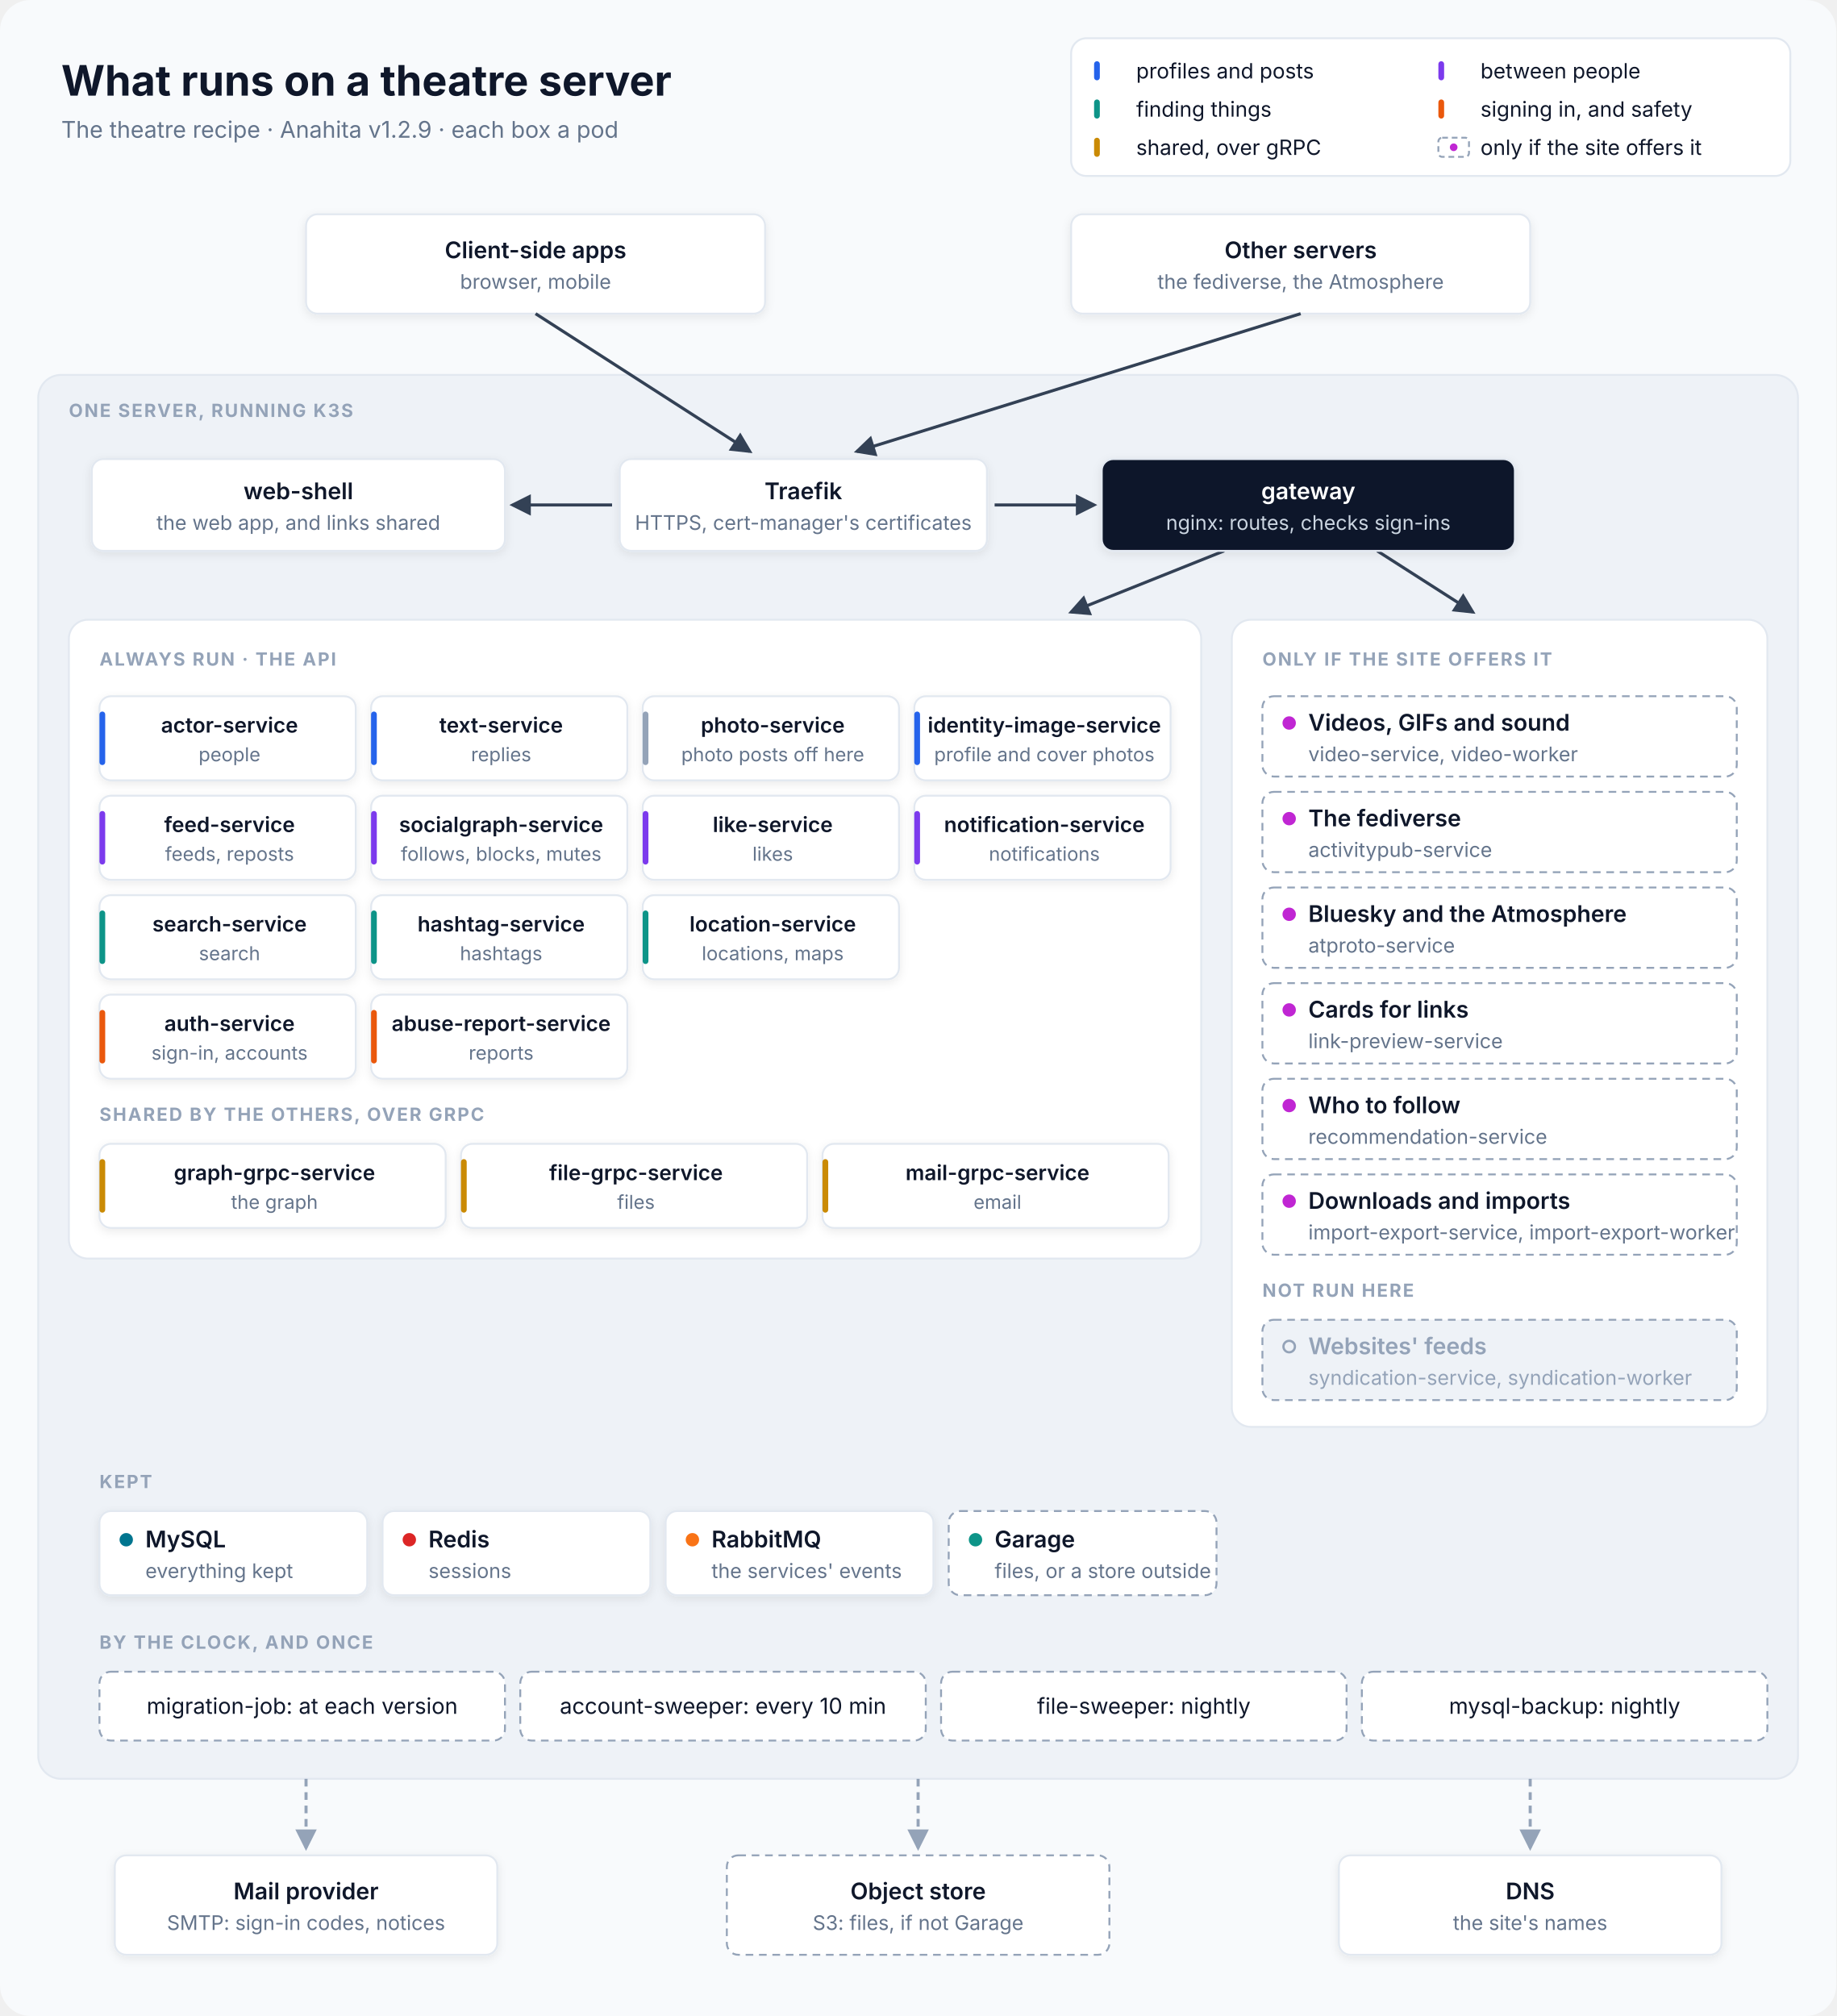
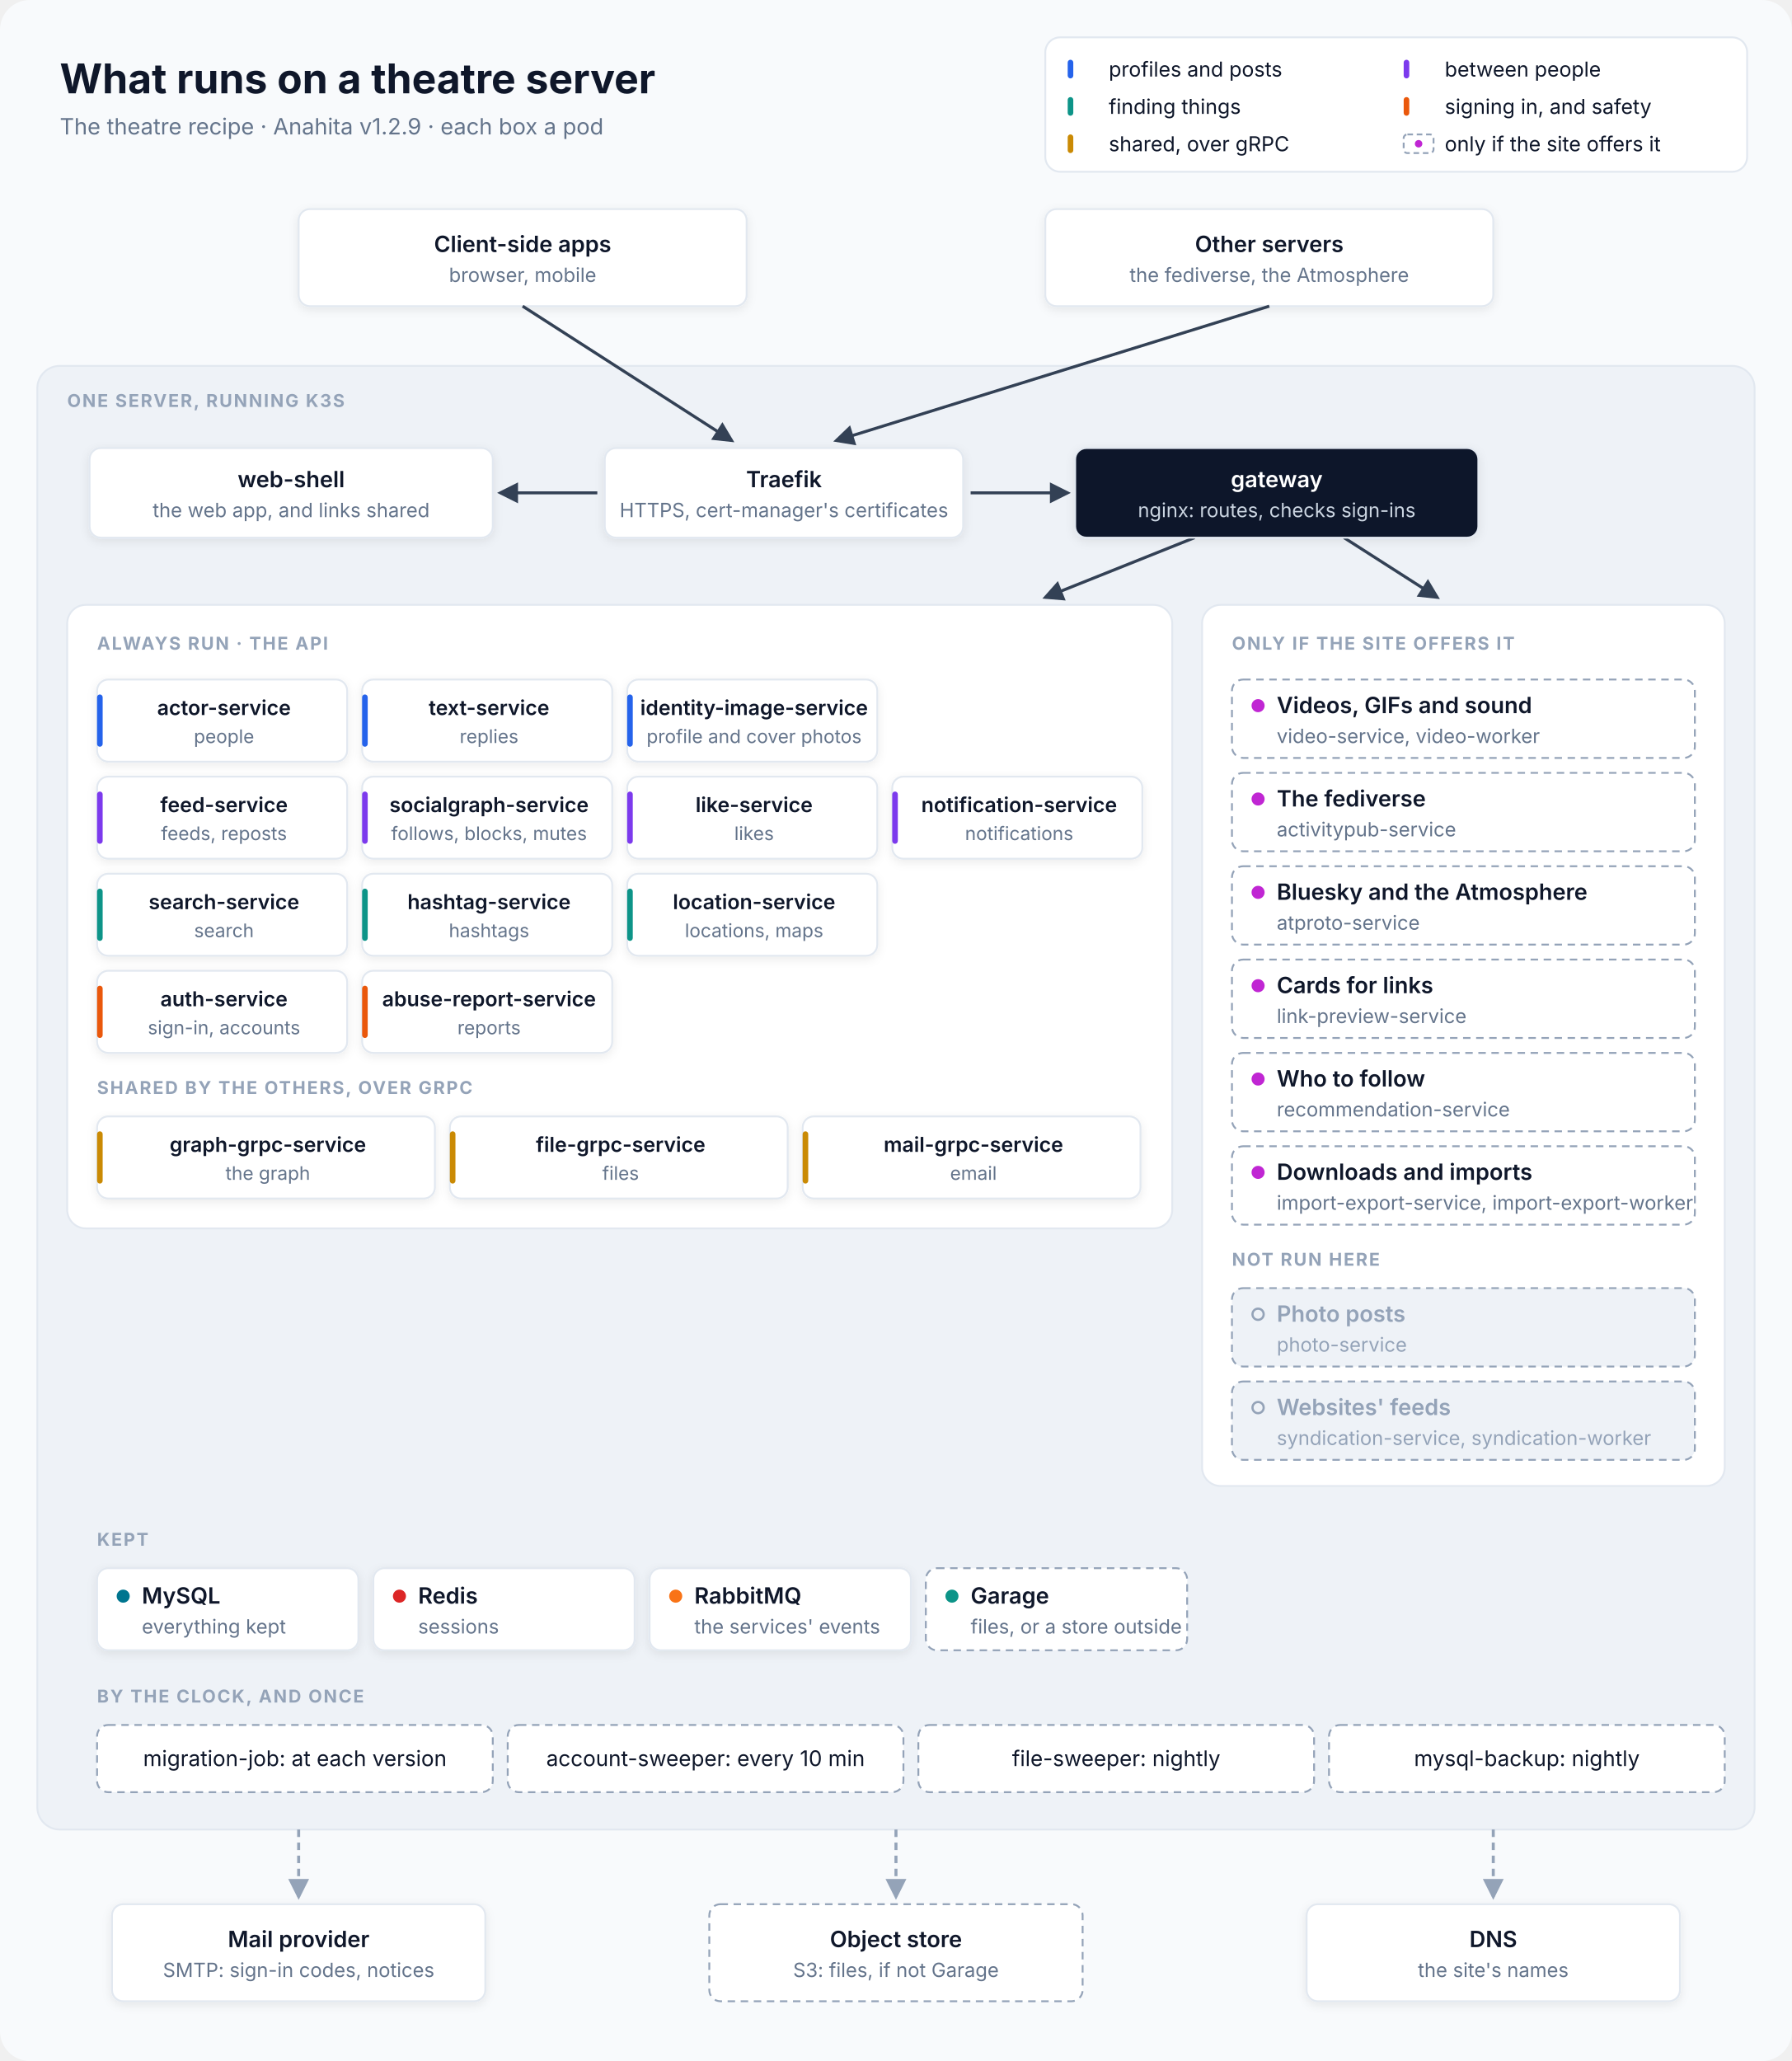
- <svg xmlns="http://www.w3.org/2000/svg" viewBox="0 0 960 1054" width="960" height="1054" font-family="Inter, 'SF Pro Text', 'Segoe UI', Helvetica, Arial, sans-serif" role="img" aria-labelledby="title desc">
+ <svg xmlns="http://www.w3.org/2000/svg" viewBox="0 0 960 1104" width="960" height="1104" font-family="Inter, 'SF Pro Text', 'Segoe UI', Helvetica, Arial, sans-serif" role="img" aria-labelledby="title desc">
  <defs>
    <filter id="shadow" x="-10%" y="-10%" width="120%" height="140%">
      <feDropShadow dx="0" dy="1.5" stdDeviation="2.5" flood-color="#0F172A" flood-opacity="0.08" />
    </filter>
    <marker id="in" viewBox="0 0 10 10" refX="8.5" refY="5" markerWidth="7" markerHeight="7" orient="auto-start-reverse">
      <path d="M0,0 L10,5 L0,10 z" fill="#334155" />
    </marker>
    <marker id="out" viewBox="0 0 10 10" refX="8.5" refY="5" markerWidth="7" markerHeight="7" orient="auto-start-reverse">
      <path d="M0,0 L10,5 L0,10 z" fill="#94A3B8" />
    </marker>
  </defs>
-   <rect width="960" height="1054" rx="16" fill="#F8FAFC" />
+   <rect width="960" height="1104" rx="16" fill="#F8FAFC" />
  <text x="32" y="50" font-size="22" fill="#0F172A" text-anchor="start" font-weight="700">What runs on a theatre server</text>
  <text x="32" y="72" font-size="12" fill="#64748B" text-anchor="start">The theatre recipe · Anahita v1.2.9 · each box a pod</text>
  <rect x="560" y="20" width="376" height="72" rx="8" fill="#FFFFFF" stroke="#E2E8F0" />
  <rect x="572" y="32" width="3" height="10" rx="1.5" fill="#2563EB" />
  <text x="594" y="41" font-size="11" fill="#0F172A" text-anchor="start">profiles and posts</text>
  <rect x="752" y="32" width="3" height="10" rx="1.5" fill="#7C3AED" />
  <text x="774" y="41" font-size="11" fill="#0F172A" text-anchor="start">between people</text>
  <rect x="572" y="52" width="3" height="10" rx="1.5" fill="#0D9488" />
  <text x="594" y="61" font-size="11" fill="#0F172A" text-anchor="start">finding things</text>
  <rect x="752" y="52" width="3" height="10" rx="1.5" fill="#EA580C" />
  <text x="774" y="61" font-size="11" fill="#0F172A" text-anchor="start">signing in, and safety</text>
  <rect x="572" y="72" width="3" height="10" rx="1.5" fill="#CA8A04" />
  <text x="594" y="81" font-size="11" fill="#0F172A" text-anchor="start">shared, over gRPC</text>
  <rect x="752" y="72" width="16" height="10" rx="2" fill="#FFFFFF" stroke="#94A3B8" stroke-dasharray="3 2" />
  <circle cx="760" cy="77" r="2" fill="#C026D3" />
  <text x="774" y="81" font-size="11" fill="#0F172A" text-anchor="start">only if the site offers it</text>
  <rect x="160" y="112" width="240" height="52" rx="6" fill="#FFFFFF" stroke="#E2E8F0" filter="url(#shadow)" />
  <text x="280.0" y="135.0" font-size="12" fill="#0F172A" text-anchor="middle" font-weight="600">Client-side apps</text>
  <text x="280.0" y="151.0" font-size="10.5" fill="#64748B" text-anchor="middle">browser, mobile</text>
  <rect x="560" y="112" width="240" height="52" rx="6" fill="#FFFFFF" stroke="#E2E8F0" filter="url(#shadow)" />
  <text x="680.0" y="135.0" font-size="12" fill="#0F172A" text-anchor="middle" font-weight="600">Other servers</text>
  <text x="680.0" y="151.0" font-size="10.5" fill="#64748B" text-anchor="middle">the fediverse, the Atmosphere</text>
-   <rect x="20" y="196" width="920" height="734" rx="12" fill="#EEF2F7" stroke="#E2E8F0" />
+   <rect x="20" y="196" width="920" height="784" rx="12" fill="#EEF2F7" stroke="#E2E8F0" />
  <text x="36" y="218" font-size="9.5" fill="#94A3B8" text-anchor="start" font-weight="700" letter-spacing="0.8">ONE SERVER, RUNNING K3S</text>
  <path d="M280 164 L392 236" stroke="#334155" stroke-width="1.6" fill="none" marker-end="url(#in)" />
  <path d="M680 164 L448 236" stroke="#334155" stroke-width="1.6" fill="none" marker-end="url(#in)" />
  <path d="M320 264 L268 264" stroke="#334155" stroke-width="1.6" fill="none" marker-end="url(#in)" />
  <path d="M520 264 L572 264" stroke="#334155" stroke-width="1.6" fill="none" marker-end="url(#in)" />
  <path d="M640 288 L560 320" stroke="#334155" stroke-width="1.6" fill="none" marker-end="url(#in)" />
  <path d="M720 288 L770 320" stroke="#334155" stroke-width="1.6" fill="none" marker-end="url(#in)" />
  <rect x="48" y="240" width="216" height="48" rx="6" fill="#FFFFFF" stroke="#E2E8F0" filter="url(#shadow)" />
  <text x="156.0" y="261.0" font-size="12" fill="#0F172A" text-anchor="middle" font-weight="600">web-shell</text>
  <text x="156.0" y="277.0" font-size="10.5" fill="#64748B" text-anchor="middle">the web app, and links shared</text>
  <rect x="324" y="240" width="192" height="48" rx="6" fill="#FFFFFF" stroke="#E2E8F0" filter="url(#shadow)" />
  <text x="420.0" y="261.0" font-size="12" fill="#0F172A" text-anchor="middle" font-weight="600">Traefik</text>
  <text x="420.0" y="277.0" font-size="10.5" fill="#64748B" text-anchor="middle">HTTPS, cert-manager's certificates</text>
  <rect x="576" y="240" width="216" height="48" rx="6" fill="#0F172A" stroke="#E2E8F0" filter="url(#shadow)" />
  <text x="684.0" y="261.0" font-size="12" fill="#FFFFFF" text-anchor="middle" font-weight="600">gateway</text>
  <text x="684.0" y="277.0" font-size="10.5" fill="#CBD5E1" text-anchor="middle">nginx: routes, checks sign-ins</text>
  <rect x="36" y="324" width="592" height="334" rx="10" fill="#FFFFFF" stroke="#E2E8F0" />
  <text x="52" y="348" font-size="9.5" fill="#94A3B8" text-anchor="start" font-weight="700" letter-spacing="0.8">ALWAYS RUN · THE API</text>
  <rect x="52" y="364" width="134" height="44" rx="6" fill="#FFFFFF" stroke="#E2E8F0" filter="url(#shadow)" />
  <rect x="52" y="372" width="3" height="28" rx="1.5" fill="#2563EB" />
  <text x="120.0" y="383" font-size="11" fill="#0F172A" text-anchor="middle" font-weight="600">actor-service</text>
  <text x="120.0" y="398" font-size="10" fill="#64748B" text-anchor="middle">people</text>
  <rect x="194" y="364" width="134" height="44" rx="6" fill="#FFFFFF" stroke="#E2E8F0" filter="url(#shadow)" />
  <rect x="194" y="372" width="3" height="28" rx="1.5" fill="#2563EB" />
  <text x="262.0" y="383" font-size="11" fill="#0F172A" text-anchor="middle" font-weight="600">text-service</text>
  <text x="262.0" y="398" font-size="10" fill="#64748B" text-anchor="middle">replies</text>
  <rect x="336" y="364" width="134" height="44" rx="6" fill="#FFFFFF" stroke="#E2E8F0" filter="url(#shadow)" />
-   <rect x="336" y="372" width="3" height="28" rx="1.5" fill="#94A3B8" />
-   <text x="404.0" y="383" font-size="11" fill="#0F172A" text-anchor="middle" font-weight="600">photo-service</text>
-   <text x="404.0" y="398" font-size="10" fill="#64748B" text-anchor="middle">photo posts off here</text>
-   <rect x="478" y="364" width="134" height="44" rx="6" fill="#FFFFFF" stroke="#E2E8F0" filter="url(#shadow)" />
-   <rect x="478" y="372" width="3" height="28" rx="1.5" fill="#2563EB" />
-   <text x="546.0" y="383" font-size="11" fill="#0F172A" text-anchor="middle" font-weight="600">identity-image-service</text>
-   <text x="546.0" y="398" font-size="10" fill="#64748B" text-anchor="middle">profile and cover photos</text>
+   <rect x="336" y="372" width="3" height="28" rx="1.5" fill="#2563EB" />
+   <text x="404.0" y="383" font-size="11" fill="#0F172A" text-anchor="middle" font-weight="600">identity-image-service</text>
+   <text x="404.0" y="398" font-size="10" fill="#64748B" text-anchor="middle">profile and cover photos</text>
  <rect x="52" y="416" width="134" height="44" rx="6" fill="#FFFFFF" stroke="#E2E8F0" filter="url(#shadow)" />
  <rect x="52" y="424" width="3" height="28" rx="1.5" fill="#7C3AED" />
  <text x="120.0" y="435" font-size="11" fill="#0F172A" text-anchor="middle" font-weight="600">feed-service</text>
  <text x="120.0" y="450" font-size="10" fill="#64748B" text-anchor="middle">feeds, reposts</text>
  <rect x="194" y="416" width="134" height="44" rx="6" fill="#FFFFFF" stroke="#E2E8F0" filter="url(#shadow)" />
  <rect x="194" y="424" width="3" height="28" rx="1.5" fill="#7C3AED" />
  <text x="262.0" y="435" font-size="11" fill="#0F172A" text-anchor="middle" font-weight="600">socialgraph-service</text>
  <text x="262.0" y="450" font-size="10" fill="#64748B" text-anchor="middle">follows, blocks, mutes</text>
  <rect x="336" y="416" width="134" height="44" rx="6" fill="#FFFFFF" stroke="#E2E8F0" filter="url(#shadow)" />
  <rect x="336" y="424" width="3" height="28" rx="1.5" fill="#7C3AED" />
  <text x="404.0" y="435" font-size="11" fill="#0F172A" text-anchor="middle" font-weight="600">like-service</text>
  <text x="404.0" y="450" font-size="10" fill="#64748B" text-anchor="middle">likes</text>
  <rect x="478" y="416" width="134" height="44" rx="6" fill="#FFFFFF" stroke="#E2E8F0" filter="url(#shadow)" />
  <rect x="478" y="424" width="3" height="28" rx="1.5" fill="#7C3AED" />
  <text x="546.0" y="435" font-size="11" fill="#0F172A" text-anchor="middle" font-weight="600">notification-service</text>
  <text x="546.0" y="450" font-size="10" fill="#64748B" text-anchor="middle">notifications</text>
  <rect x="52" y="468" width="134" height="44" rx="6" fill="#FFFFFF" stroke="#E2E8F0" filter="url(#shadow)" />
  <rect x="52" y="476" width="3" height="28" rx="1.5" fill="#0D9488" />
  <text x="120.0" y="487" font-size="11" fill="#0F172A" text-anchor="middle" font-weight="600">search-service</text>
  <text x="120.0" y="502" font-size="10" fill="#64748B" text-anchor="middle">search</text>
  <rect x="194" y="468" width="134" height="44" rx="6" fill="#FFFFFF" stroke="#E2E8F0" filter="url(#shadow)" />
  <rect x="194" y="476" width="3" height="28" rx="1.5" fill="#0D9488" />
  <text x="262.0" y="487" font-size="11" fill="#0F172A" text-anchor="middle" font-weight="600">hashtag-service</text>
  <text x="262.0" y="502" font-size="10" fill="#64748B" text-anchor="middle">hashtags</text>
  <rect x="336" y="468" width="134" height="44" rx="6" fill="#FFFFFF" stroke="#E2E8F0" filter="url(#shadow)" />
  <rect x="336" y="476" width="3" height="28" rx="1.5" fill="#0D9488" />
  <text x="404.0" y="487" font-size="11" fill="#0F172A" text-anchor="middle" font-weight="600">location-service</text>
  <text x="404.0" y="502" font-size="10" fill="#64748B" text-anchor="middle">locations, maps</text>
  <rect x="52" y="520" width="134" height="44" rx="6" fill="#FFFFFF" stroke="#E2E8F0" filter="url(#shadow)" />
  <rect x="52" y="528" width="3" height="28" rx="1.5" fill="#EA580C" />
  <text x="120.0" y="539" font-size="11" fill="#0F172A" text-anchor="middle" font-weight="600">auth-service</text>
  <text x="120.0" y="554" font-size="10" fill="#64748B" text-anchor="middle">sign-in, accounts</text>
  <rect x="194" y="520" width="134" height="44" rx="6" fill="#FFFFFF" stroke="#E2E8F0" filter="url(#shadow)" />
  <rect x="194" y="528" width="3" height="28" rx="1.5" fill="#EA580C" />
  <text x="262.0" y="539" font-size="11" fill="#0F172A" text-anchor="middle" font-weight="600">abuse-report-service</text>
  <text x="262.0" y="554" font-size="10" fill="#64748B" text-anchor="middle">reports</text>
  <text x="52" y="586" font-size="9.5" fill="#94A3B8" text-anchor="start" font-weight="700" letter-spacing="0.8">SHARED BY THE OTHERS, OVER GRPC</text>
  <rect x="52" y="598" width="181" height="44" rx="6" fill="#FFFFFF" stroke="#E2E8F0" filter="url(#shadow)" />
  <rect x="52" y="606" width="3" height="28" rx="1.5" fill="#CA8A04" />
  <text x="143.5" y="617" font-size="11" fill="#0F172A" text-anchor="middle" font-weight="600">graph-grpc-service</text>
  <text x="143.5" y="632" font-size="10" fill="#64748B" text-anchor="middle">the graph</text>
  <rect x="241" y="598" width="181" height="44" rx="6" fill="#FFFFFF" stroke="#E2E8F0" filter="url(#shadow)" />
  <rect x="241" y="606" width="3" height="28" rx="1.5" fill="#CA8A04" />
  <text x="332.5" y="617" font-size="11" fill="#0F172A" text-anchor="middle" font-weight="600">file-grpc-service</text>
  <text x="332.5" y="632" font-size="10" fill="#64748B" text-anchor="middle">files</text>
  <rect x="430" y="598" width="181" height="44" rx="6" fill="#FFFFFF" stroke="#E2E8F0" filter="url(#shadow)" />
  <rect x="430" y="606" width="3" height="28" rx="1.5" fill="#CA8A04" />
  <text x="521.5" y="617" font-size="11" fill="#0F172A" text-anchor="middle" font-weight="600">mail-grpc-service</text>
  <text x="521.5" y="632" font-size="10" fill="#64748B" text-anchor="middle">email</text>
-   <rect x="644" y="324" width="280" height="422" rx="10" fill="#FFFFFF" stroke="#E2E8F0" />
+   <rect x="644" y="324" width="280" height="472" rx="10" fill="#FFFFFF" stroke="#E2E8F0" />
  <text x="660" y="348" font-size="9.5" fill="#94A3B8" text-anchor="start" font-weight="700" letter-spacing="0.8">ONLY IF THE SITE OFFERS IT</text>
  <rect x="660" y="364" width="248" height="42" rx="6" fill="#FFFFFF" stroke="#94A3B8" stroke-dasharray="4 3" />
  <circle cx="674" cy="378.0" r="3.5" fill="#C026D3" />
  <text x="684" y="382.0" font-size="12" fill="#0F172A" text-anchor="start" font-weight="600">Videos, GIFs and sound</text>
  <text x="684" y="398.0" font-size="10.5" fill="#64748B" text-anchor="start">video-service, video-worker</text>
  <rect x="660" y="414" width="248" height="42" rx="6" fill="#FFFFFF" stroke="#94A3B8" stroke-dasharray="4 3" />
  <circle cx="674" cy="428.0" r="3.5" fill="#C026D3" />
  <text x="684" y="432.0" font-size="12" fill="#0F172A" text-anchor="start" font-weight="600">The fediverse</text>
  <text x="684" y="448.0" font-size="10.5" fill="#64748B" text-anchor="start">activitypub-service</text>
  <rect x="660" y="464" width="248" height="42" rx="6" fill="#FFFFFF" stroke="#94A3B8" stroke-dasharray="4 3" />
  <circle cx="674" cy="478.0" r="3.5" fill="#C026D3" />
  <text x="684" y="482.0" font-size="12" fill="#0F172A" text-anchor="start" font-weight="600">Bluesky and the Atmosphere</text>
  <text x="684" y="498.0" font-size="10.5" fill="#64748B" text-anchor="start">atproto-service</text>
  <rect x="660" y="514" width="248" height="42" rx="6" fill="#FFFFFF" stroke="#94A3B8" stroke-dasharray="4 3" />
  <circle cx="674" cy="528.0" r="3.5" fill="#C026D3" />
  <text x="684" y="532.0" font-size="12" fill="#0F172A" text-anchor="start" font-weight="600">Cards for links</text>
  <text x="684" y="548.0" font-size="10.5" fill="#64748B" text-anchor="start">link-preview-service</text>
  <rect x="660" y="564" width="248" height="42" rx="6" fill="#FFFFFF" stroke="#94A3B8" stroke-dasharray="4 3" />
  <circle cx="674" cy="578.0" r="3.5" fill="#C026D3" />
  <text x="684" y="582.0" font-size="12" fill="#0F172A" text-anchor="start" font-weight="600">Who to follow</text>
  <text x="684" y="598.0" font-size="10.5" fill="#64748B" text-anchor="start">recommendation-service</text>
  <rect x="660" y="614" width="248" height="42" rx="6" fill="#FFFFFF" stroke="#94A3B8" stroke-dasharray="4 3" />
  <circle cx="674" cy="628.0" r="3.5" fill="#C026D3" />
  <text x="684" y="632.0" font-size="12" fill="#0F172A" text-anchor="start" font-weight="600">Downloads and imports</text>
  <text x="684" y="648.0" font-size="10.5" fill="#64748B" text-anchor="start">import-export-service, import-export-worker</text>
  <text x="660" y="678" font-size="9.5" fill="#94A3B8" text-anchor="start" font-weight="700" letter-spacing="0.8">NOT RUN HERE</text>
  <rect x="660" y="690" width="248" height="42" rx="6" fill="#EEF2F7" stroke="#94A3B8" stroke-dasharray="4 3" />
  <circle cx="674" cy="704.0" r="3" fill="none" stroke="#94A3B8" stroke-width="1.2" />
-   <text x="684" y="708.0" font-size="12" fill="#94A3B8" text-anchor="start" font-weight="600">Websites' feeds</text>
-   <text x="684" y="724.0" font-size="10.5" fill="#94A3B8" text-anchor="start">syndication-service, syndication-worker</text>
-   <text x="52" y="778" font-size="9.5" fill="#94A3B8" text-anchor="start" font-weight="700" letter-spacing="0.8">KEPT</text>
-   <rect x="52" y="790" width="140" height="44" rx="6" fill="#FFFFFF" stroke="#E2E8F0" filter="url(#shadow)" />
-   <circle cx="66" cy="805.0" r="3.5" fill="#00758F" />
-   <text x="76" y="809.0" font-size="12" fill="#0F172A" text-anchor="start" font-weight="600">MySQL</text>
-   <text x="76" y="825.0" font-size="10.5" fill="#64748B" text-anchor="start">everything kept</text>
-   <rect x="200" y="790" width="140" height="44" rx="6" fill="#FFFFFF" stroke="#E2E8F0" filter="url(#shadow)" />
-   <circle cx="214" cy="805.0" r="3.5" fill="#DC2626" />
-   <text x="224" y="809.0" font-size="12" fill="#0F172A" text-anchor="start" font-weight="600">Redis</text>
-   <text x="224" y="825.0" font-size="10.5" fill="#64748B" text-anchor="start">sessions</text>
-   <rect x="348" y="790" width="140" height="44" rx="6" fill="#FFFFFF" stroke="#E2E8F0" filter="url(#shadow)" />
-   <circle cx="362" cy="805.0" r="3.5" fill="#F97316" />
-   <text x="372" y="809.0" font-size="12" fill="#0F172A" text-anchor="start" font-weight="600">RabbitMQ</text>
-   <text x="372" y="825.0" font-size="10.5" fill="#64748B" text-anchor="start">the services' events</text>
-   <rect x="496" y="790" width="140" height="44" rx="6" fill="#FFFFFF" stroke="#94A3B8" stroke-dasharray="4 3" />
-   <circle cx="510" cy="805.0" r="3.5" fill="#0D9488" />
-   <text x="520" y="809.0" font-size="12" fill="#0F172A" text-anchor="start" font-weight="600">Garage</text>
-   <text x="520" y="825.0" font-size="10.5" fill="#64748B" text-anchor="start">files, or a store outside</text>
-   <text x="52" y="862" font-size="9.5" fill="#94A3B8" text-anchor="start" font-weight="700" letter-spacing="0.8">BY THE CLOCK, AND ONCE</text>
-   <rect x="52" y="874" width="212" height="36" rx="6" fill="#FFFFFF" stroke="#94A3B8" stroke-dasharray="4 3" />
-   <text x="158" y="896" font-size="11.5" fill="#0F172A" text-anchor="middle">migration-job: at each version</text>
-   <rect x="272" y="874" width="212" height="36" rx="6" fill="#FFFFFF" stroke="#94A3B8" stroke-dasharray="4 3" />
-   <text x="378" y="896" font-size="11.5" fill="#0F172A" text-anchor="middle">account-sweeper: every 10 min</text>
-   <rect x="492" y="874" width="212" height="36" rx="6" fill="#FFFFFF" stroke="#94A3B8" stroke-dasharray="4 3" />
-   <text x="598" y="896" font-size="11.5" fill="#0F172A" text-anchor="middle">file-sweeper: nightly</text>
-   <rect x="712" y="874" width="212" height="36" rx="6" fill="#FFFFFF" stroke="#94A3B8" stroke-dasharray="4 3" />
-   <text x="818" y="896" font-size="11.5" fill="#0F172A" text-anchor="middle">mysql-backup: nightly</text>
-   <path d="M160 930 L160 966" stroke="#94A3B8" stroke-width="1.6" fill="none" stroke-dasharray="4 3" marker-end="url(#out)" />
-   <path d="M480 930 L480 966" stroke="#94A3B8" stroke-width="1.6" fill="none" stroke-dasharray="4 3" marker-end="url(#out)" />
-   <path d="M800 930 L800 966" stroke="#94A3B8" stroke-width="1.6" fill="none" stroke-dasharray="4 3" marker-end="url(#out)" />
-   <rect x="60" y="970" width="200" height="52" rx="6" fill="#FFFFFF" stroke="#E2E8F0" filter="url(#shadow)" />
-   <text x="160.0" y="993.0" font-size="12" fill="#0F172A" text-anchor="middle" font-weight="600">Mail provider</text>
-   <text x="160.0" y="1009.0" font-size="10.5" fill="#64748B" text-anchor="middle">SMTP: sign-in codes, notices</text>
-   <rect x="380" y="970" width="200" height="52" rx="6" fill="#FFFFFF" stroke="#94A3B8" stroke-dasharray="4 3" />
-   <text x="480.0" y="993.0" font-size="12" fill="#0F172A" text-anchor="middle" font-weight="600">Object store</text>
-   <text x="480.0" y="1009.0" font-size="10.5" fill="#64748B" text-anchor="middle">S3: files, if not Garage</text>
-   <rect x="700" y="970" width="200" height="52" rx="6" fill="#FFFFFF" stroke="#E2E8F0" filter="url(#shadow)" />
-   <text x="800.0" y="993.0" font-size="12" fill="#0F172A" text-anchor="middle" font-weight="600">DNS</text>
-   <text x="800.0" y="1009.0" font-size="10.5" fill="#64748B" text-anchor="middle">the site's names</text>
+   <text x="684" y="708.0" font-size="12" fill="#94A3B8" text-anchor="start" font-weight="600">Photo posts</text>
+   <text x="684" y="724.0" font-size="10.5" fill="#94A3B8" text-anchor="start">photo-service</text>
+   <rect x="660" y="740" width="248" height="42" rx="6" fill="#EEF2F7" stroke="#94A3B8" stroke-dasharray="4 3" />
+   <circle cx="674" cy="754.0" r="3" fill="none" stroke="#94A3B8" stroke-width="1.2" />
+   <text x="684" y="758.0" font-size="12" fill="#94A3B8" text-anchor="start" font-weight="600">Websites' feeds</text>
+   <text x="684" y="774.0" font-size="10.5" fill="#94A3B8" text-anchor="start">syndication-service, syndication-worker</text>
+   <text x="52" y="828" font-size="9.5" fill="#94A3B8" text-anchor="start" font-weight="700" letter-spacing="0.8">KEPT</text>
+   <rect x="52" y="840" width="140" height="44" rx="6" fill="#FFFFFF" stroke="#E2E8F0" filter="url(#shadow)" />
+   <circle cx="66" cy="855.0" r="3.5" fill="#00758F" />
+   <text x="76" y="859.0" font-size="12" fill="#0F172A" text-anchor="start" font-weight="600">MySQL</text>
+   <text x="76" y="875.0" font-size="10.5" fill="#64748B" text-anchor="start">everything kept</text>
+   <rect x="200" y="840" width="140" height="44" rx="6" fill="#FFFFFF" stroke="#E2E8F0" filter="url(#shadow)" />
+   <circle cx="214" cy="855.0" r="3.5" fill="#DC2626" />
+   <text x="224" y="859.0" font-size="12" fill="#0F172A" text-anchor="start" font-weight="600">Redis</text>
+   <text x="224" y="875.0" font-size="10.5" fill="#64748B" text-anchor="start">sessions</text>
+   <rect x="348" y="840" width="140" height="44" rx="6" fill="#FFFFFF" stroke="#E2E8F0" filter="url(#shadow)" />
+   <circle cx="362" cy="855.0" r="3.5" fill="#F97316" />
+   <text x="372" y="859.0" font-size="12" fill="#0F172A" text-anchor="start" font-weight="600">RabbitMQ</text>
+   <text x="372" y="875.0" font-size="10.5" fill="#64748B" text-anchor="start">the services' events</text>
+   <rect x="496" y="840" width="140" height="44" rx="6" fill="#FFFFFF" stroke="#94A3B8" stroke-dasharray="4 3" />
+   <circle cx="510" cy="855.0" r="3.5" fill="#0D9488" />
+   <text x="520" y="859.0" font-size="12" fill="#0F172A" text-anchor="start" font-weight="600">Garage</text>
+   <text x="520" y="875.0" font-size="10.5" fill="#64748B" text-anchor="start">files, or a store outside</text>
+   <text x="52" y="912" font-size="9.5" fill="#94A3B8" text-anchor="start" font-weight="700" letter-spacing="0.8">BY THE CLOCK, AND ONCE</text>
+   <rect x="52" y="924" width="212" height="36" rx="6" fill="#FFFFFF" stroke="#94A3B8" stroke-dasharray="4 3" />
+   <text x="158" y="946" font-size="11.5" fill="#0F172A" text-anchor="middle">migration-job: at each version</text>
+   <rect x="272" y="924" width="212" height="36" rx="6" fill="#FFFFFF" stroke="#94A3B8" stroke-dasharray="4 3" />
+   <text x="378" y="946" font-size="11.5" fill="#0F172A" text-anchor="middle">account-sweeper: every 10 min</text>
+   <rect x="492" y="924" width="212" height="36" rx="6" fill="#FFFFFF" stroke="#94A3B8" stroke-dasharray="4 3" />
+   <text x="598" y="946" font-size="11.5" fill="#0F172A" text-anchor="middle">file-sweeper: nightly</text>
+   <rect x="712" y="924" width="212" height="36" rx="6" fill="#FFFFFF" stroke="#94A3B8" stroke-dasharray="4 3" />
+   <text x="818" y="946" font-size="11.5" fill="#0F172A" text-anchor="middle">mysql-backup: nightly</text>
+   <path d="M160 980 L160 1016" stroke="#94A3B8" stroke-width="1.6" fill="none" stroke-dasharray="4 3" marker-end="url(#out)" />
+   <path d="M480 980 L480 1016" stroke="#94A3B8" stroke-width="1.6" fill="none" stroke-dasharray="4 3" marker-end="url(#out)" />
+   <path d="M800 980 L800 1016" stroke="#94A3B8" stroke-width="1.6" fill="none" stroke-dasharray="4 3" marker-end="url(#out)" />
+   <rect x="60" y="1020" width="200" height="52" rx="6" fill="#FFFFFF" stroke="#E2E8F0" filter="url(#shadow)" />
+   <text x="160.0" y="1043.0" font-size="12" fill="#0F172A" text-anchor="middle" font-weight="600">Mail provider</text>
+   <text x="160.0" y="1059.0" font-size="10.5" fill="#64748B" text-anchor="middle">SMTP: sign-in codes, notices</text>
+   <rect x="380" y="1020" width="200" height="52" rx="6" fill="#FFFFFF" stroke="#94A3B8" stroke-dasharray="4 3" />
+   <text x="480.0" y="1043.0" font-size="12" fill="#0F172A" text-anchor="middle" font-weight="600">Object store</text>
+   <text x="480.0" y="1059.0" font-size="10.5" fill="#64748B" text-anchor="middle">S3: files, if not Garage</text>
+   <rect x="700" y="1020" width="200" height="52" rx="6" fill="#FFFFFF" stroke="#E2E8F0" filter="url(#shadow)" />
+   <text x="800.0" y="1043.0" font-size="12" fill="#0F172A" text-anchor="middle" font-weight="600">DNS</text>
+   <text x="800.0" y="1059.0" font-size="10.5" fill="#64748B" text-anchor="middle">the site's names</text>
</svg>
